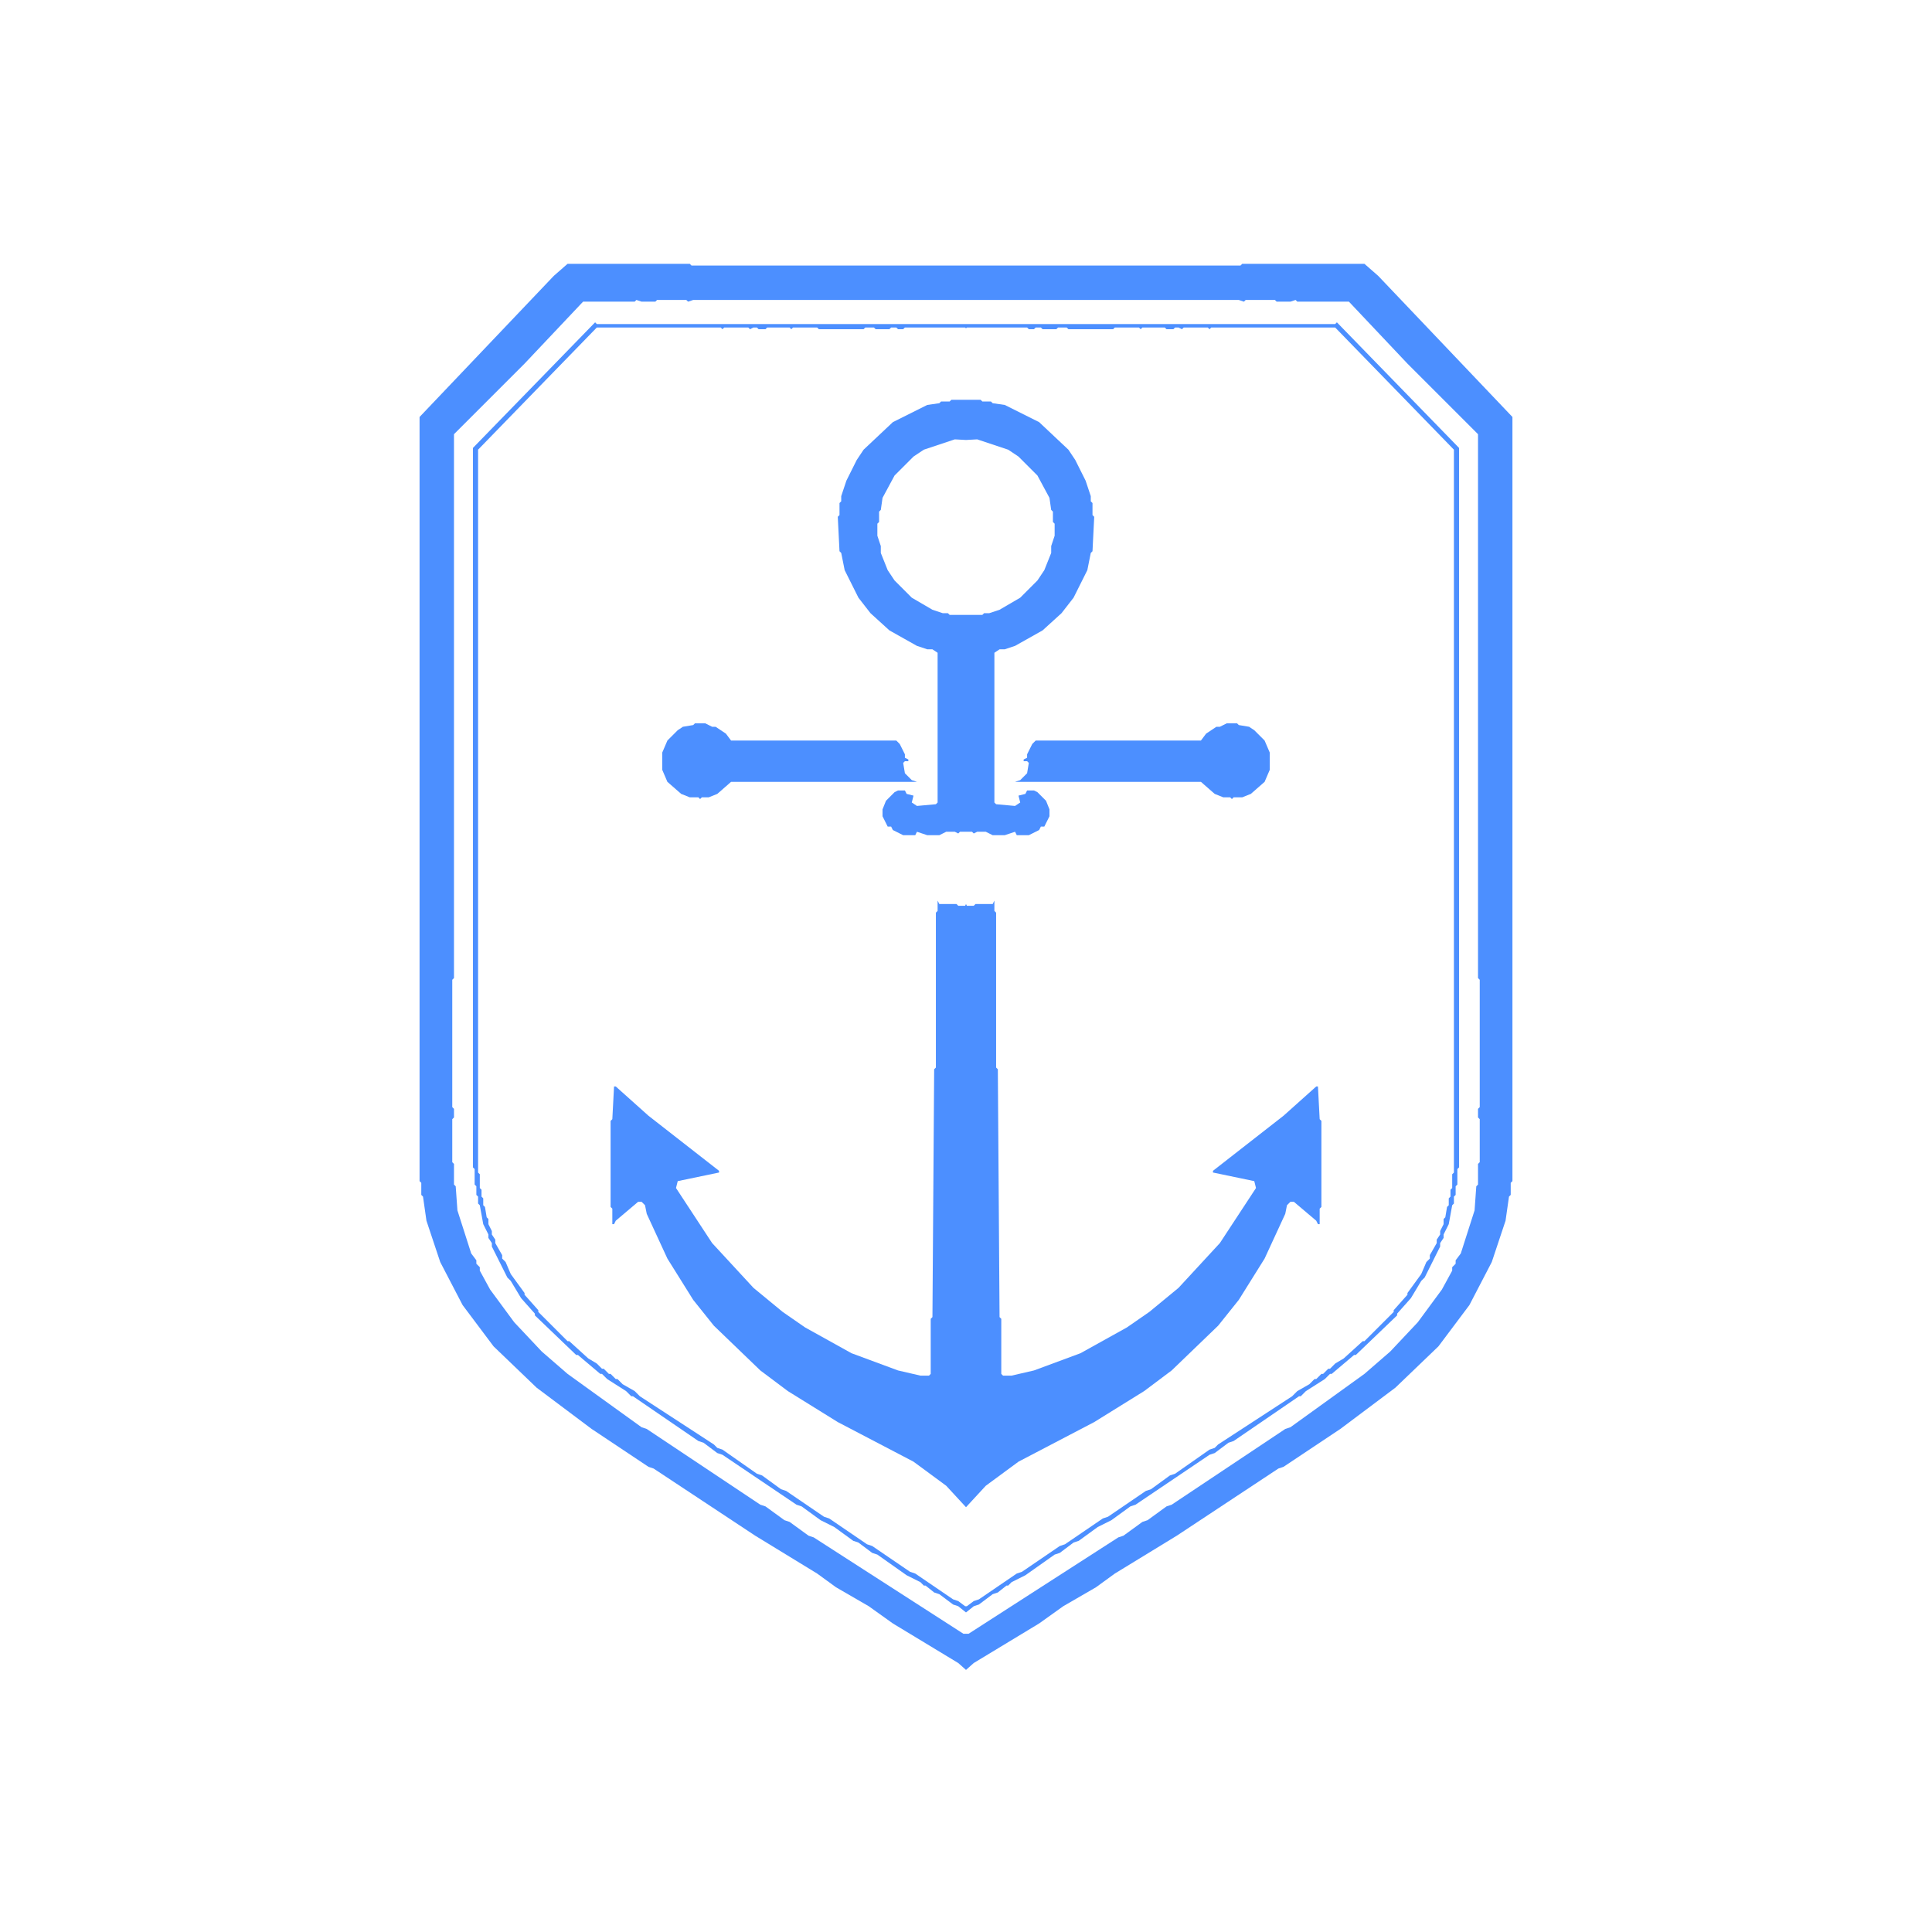
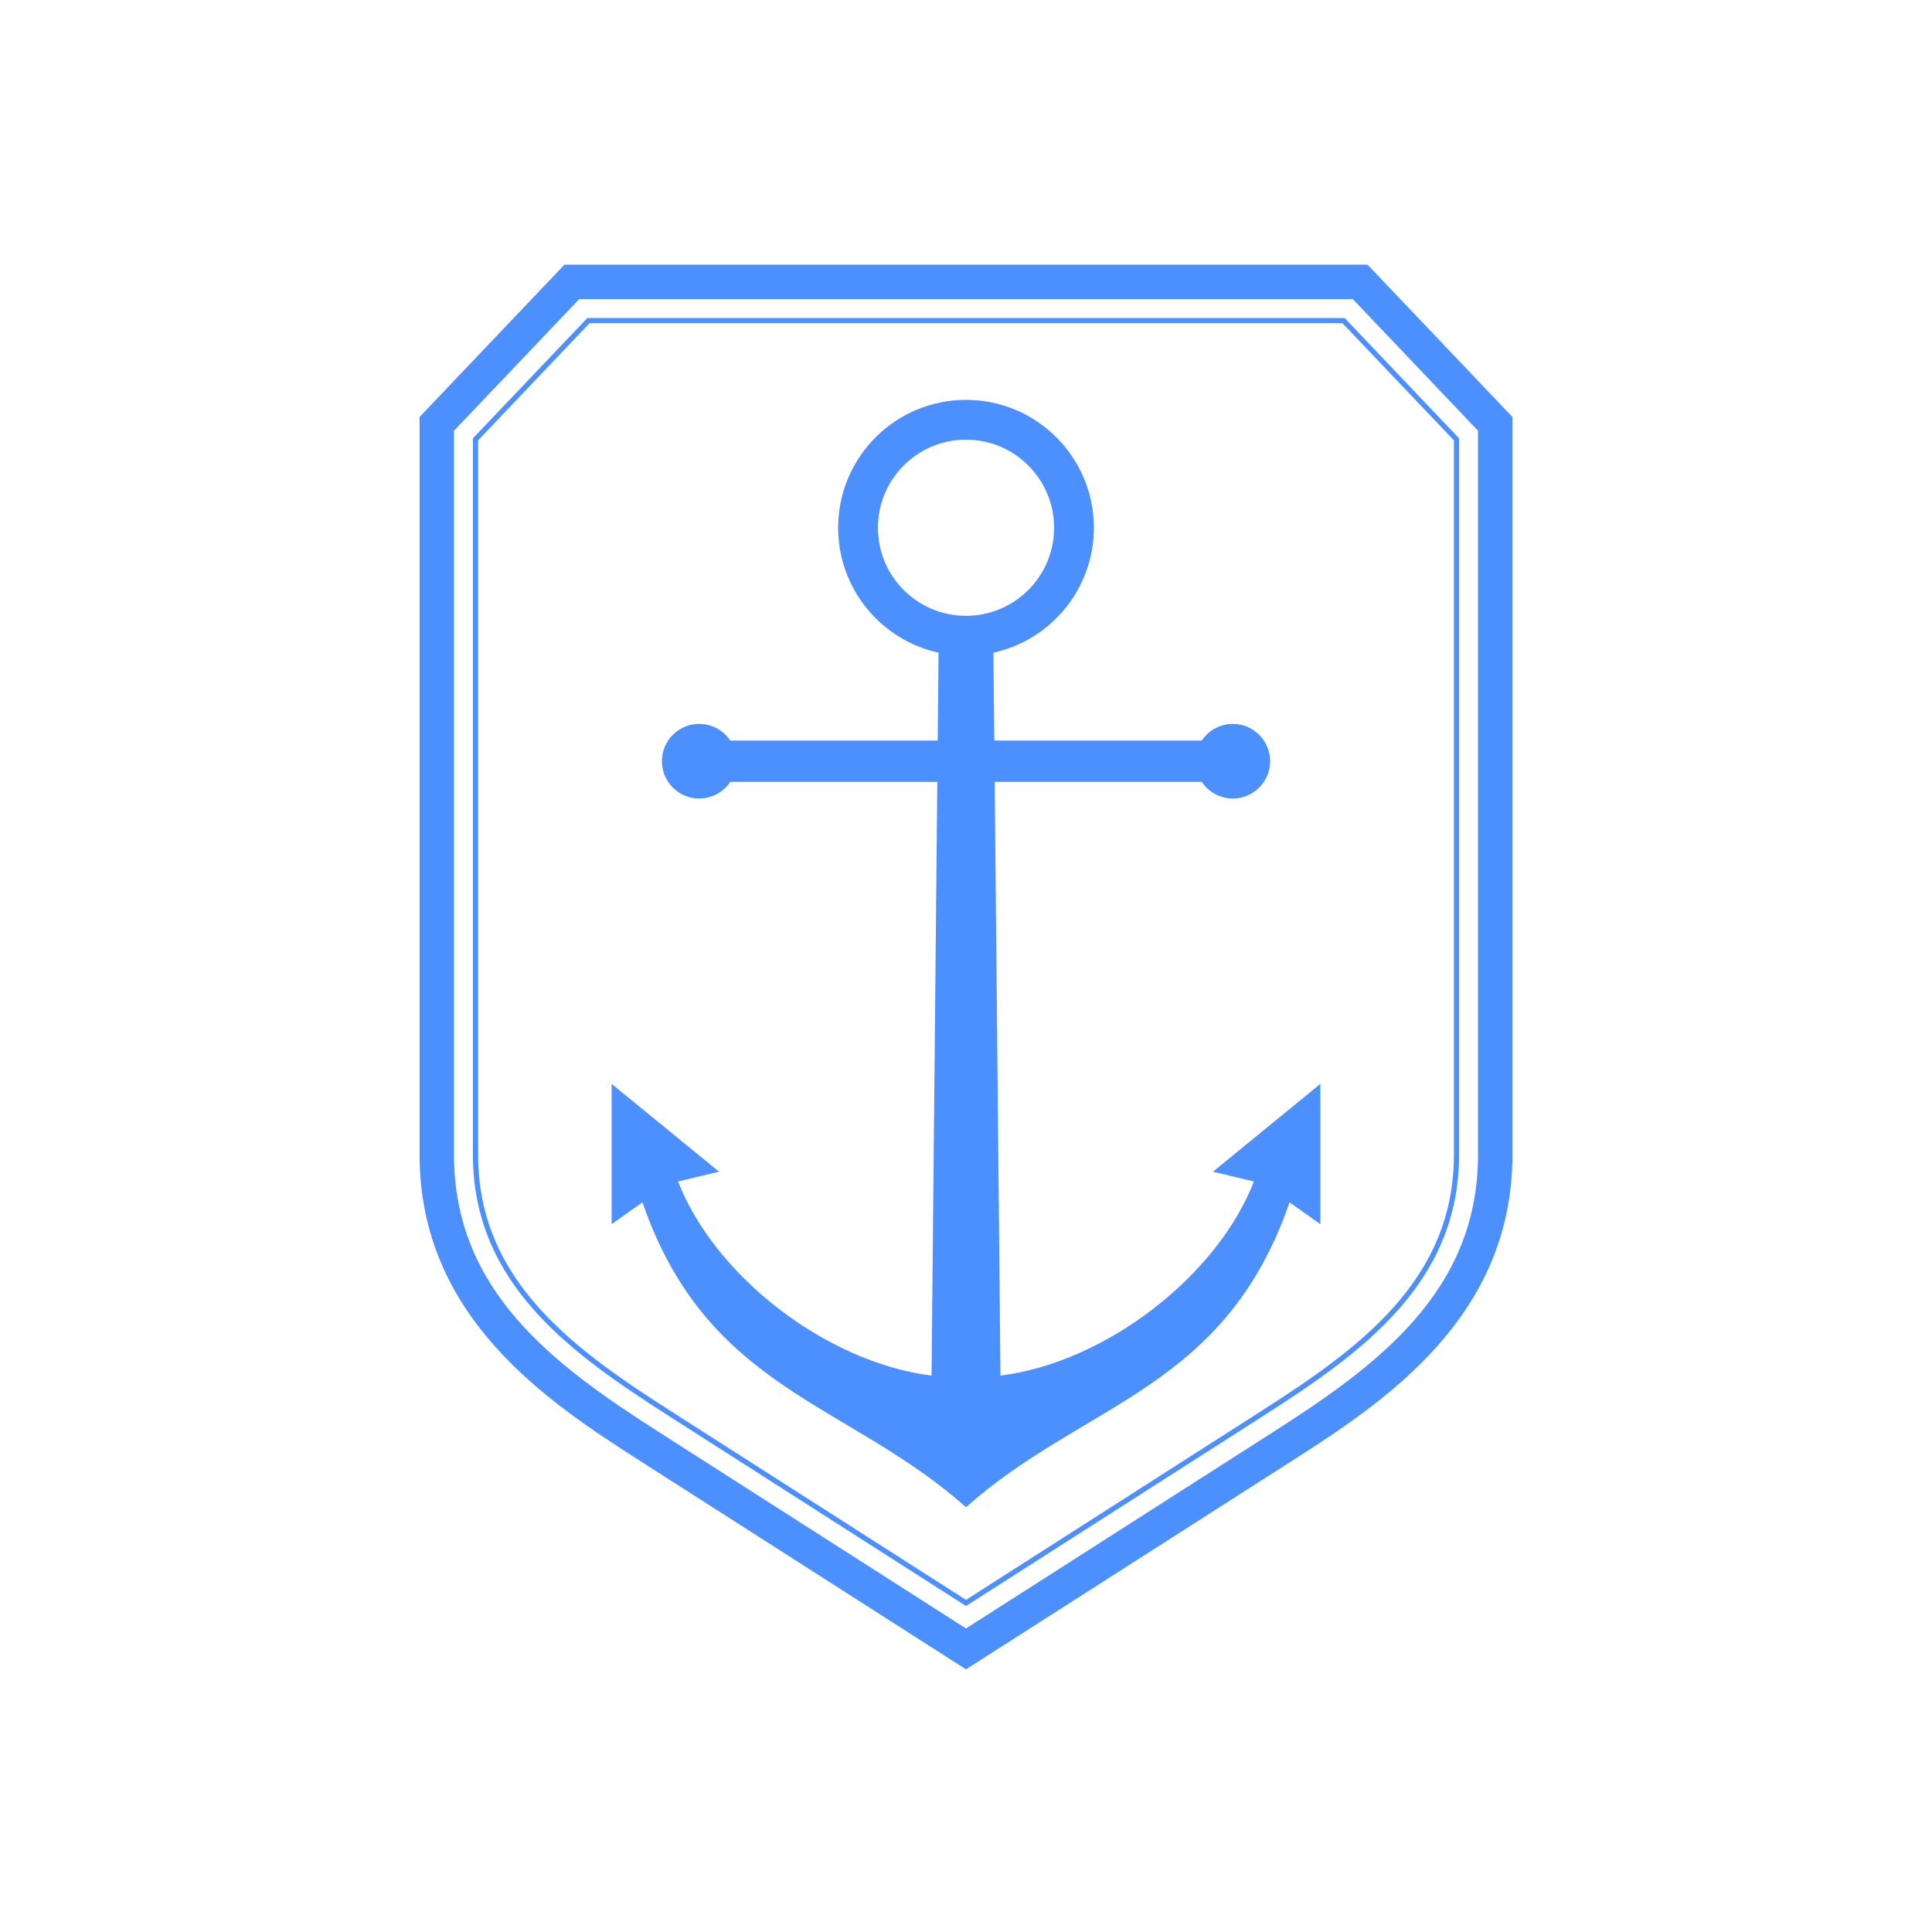
<svg xmlns="http://www.w3.org/2000/svg" viewBox="0 0 1024 1024" width="1024" height="1024">
  <g transform="translate(220.5537 138) scale(0.9121951) translate(-1 -1)">
    <g id="symmetric-geometry" fill="#4C8FFF">
-       <path d="M 3.00 536.00 L 4.00 537.00 L 4.00 544.00 L 5.00 545.00 L 7.00 559.00 L 15.00 583.00 L 28.00 608.00 L 46.00 632.00 L 71.00 656.00 L 103.00 680.00 L 136.00 702.00 L 139.00 703.00 L 198.00 742.00 L 234.00 764.00 L 245.00 772.00 L 264.00 783.00 L 278.00 793.00 L 316.00 816.00 L 320.50 820.00 L 325.00 816.00 L 363.00 793.00 L 377.00 783.00 L 396.00 772.00 L 407.00 764.00 L 443.00 742.00 L 502.00 703.00 L 505.00 702.00 L 538.00 680.00 L 570.00 656.00 L 595.00 632.00 L 613.00 608.00 L 626.00 583.00 L 634.00 559.00 L 636.00 545.00 L 637.00 544.00 L 637.00 537.00 L 638.00 536.00 L 638.00 92.00 L 560.00 10.00 L 552.00 3.00 L 481.00 3.00 L 480.00 4.00 L 320.50 4.00 L 161.00 4.00 L 160.00 3.00 L 89.00 3.00 L 81.00 10.00 L 3.00 92.00 Z M 319.00 799.00 L 232.00 743.00 L 229.00 742.00 L 218.00 734.00 L 215.00 733.00 L 204.00 725.00 L 201.00 724.00 L 135.00 680.00 L 132.00 679.00 L 89.00 648.00 L 74.00 635.00 L 58.00 618.00 L 44.00 599.00 L 38.00 588.00 L 38.00 586.00 L 36.00 584.00 L 36.00 582.00 L 33.00 578.00 L 25.00 553.00 L 24.00 539.00 L 23.00 538.00 L 23.00 526.00 L 22.00 525.00 L 22.00 500.00 L 23.00 499.00 L 23.00 494.00 L 22.00 493.00 L 22.00 419.00 L 23.00 418.00 L 23.00 102.00 L 64.00 61.00 L 98.00 25.00 L 128.00 25.00 L 129.00 24.00 L 132.00 25.00 L 140.00 25.00 L 141.00 24.00 L 158.00 24.00 L 159.00 25.00 L 162.00 24.00 L 320.50 24.00 L 479.00 24.00 L 482.00 25.00 L 483.00 24.00 L 500.00 24.00 L 501.00 25.00 L 509.00 25.00 L 512.00 24.00 L 513.00 25.00 L 543.00 25.00 L 577.00 61.00 L 618.00 102.00 L 618.00 418.00 L 619.00 419.00 L 619.00 493.00 L 618.00 494.00 L 618.00 499.00 L 619.00 500.00 L 619.00 525.00 L 618.00 526.00 L 618.00 538.00 L 617.00 539.00 L 616.00 553.00 L 608.00 578.00 L 605.00 582.00 L 605.00 584.00 L 603.00 586.00 L 603.00 588.00 L 597.00 599.00 L 583.00 618.00 L 567.00 635.00 L 552.00 648.00 L 509.00 679.00 L 506.00 680.00 L 440.00 724.00 L 437.00 725.00 L 426.00 733.00 L 423.00 734.00 L 412.00 742.00 L 409.00 743.00 L 322.00 799.00 L 320.50 799.00 Z" />
-       <path d="M 35.00 529.00 L 35.00 538.00 L 36.00 539.00 L 36.00 544.00 L 37.00 545.00 L 37.00 549.00 L 38.00 550.00 L 40.00 561.00 L 43.00 567.00 L 43.00 569.00 L 45.00 572.00 L 45.00 574.00 L 54.00 592.00 L 56.00 594.00 L 62.00 604.00 L 70.00 613.00 L 70.00 614.00 L 94.00 637.00 L 95.00 637.00 L 108.00 648.00 L 109.00 648.00 L 112.00 651.00 L 123.00 658.00 L 126.00 661.00 L 127.00 661.00 L 165.00 687.00 L 168.00 688.00 L 176.00 694.00 L 179.00 695.00 L 222.00 724.00 L 225.00 725.00 L 236.00 733.00 L 244.00 737.00 L 255.00 745.00 L 258.00 746.00 L 266.00 752.00 L 269.00 753.00 L 286.00 765.00 L 294.00 769.00 L 296.00 771.00 L 297.00 771.00 L 302.00 775.00 L 305.00 776.00 L 313.00 782.00 L 316.00 783.00 L 320.50 786.60 L 325.00 783.00 L 328.00 782.00 L 336.00 776.00 L 339.00 775.00 L 344.00 771.00 L 345.00 771.00 L 347.00 769.00 L 355.00 765.00 L 372.00 753.00 L 375.00 752.00 L 383.00 746.00 L 386.00 745.00 L 397.00 737.00 L 405.00 733.00 L 416.00 725.00 L 419.00 724.00 L 462.00 695.00 L 465.00 694.00 L 473.00 688.00 L 476.00 687.00 L 514.00 661.00 L 515.00 661.00 L 518.00 658.00 L 529.00 651.00 L 532.00 648.00 L 533.00 648.00 L 546.00 637.00 L 547.00 637.00 L 571.00 614.00 L 571.00 613.00 L 579.00 604.00 L 585.00 594.00 L 587.00 592.00 L 596.00 574.00 L 596.00 572.00 L 598.00 569.00 L 598.00 567.00 L 601.00 561.00 L 603.00 550.00 L 604.00 549.00 L 604.00 545.00 L 605.00 544.00 L 605.00 539.00 L 606.00 538.00 L 606.00 529.00 L 607.00 528.00 L 607.00 110.00 L 536.00 37.00 L 535.00 38.00 L 320.50 38.00 L 106.00 38.00 L 105.00 37.00 L 34.00 110.00 L 34.00 528.00 Z M 320.00 783.00 L 316.00 780.00 L 313.00 779.00 L 291.00 764.00 L 288.00 763.00 L 266.00 748.00 L 263.00 747.00 L 241.00 732.00 L 238.00 731.00 L 216.00 716.00 L 213.00 715.00 L 202.00 707.00 L 199.00 706.00 L 179.00 692.00 L 176.00 691.00 L 174.00 689.00 L 131.00 661.00 L 128.00 658.00 L 121.00 654.00 L 118.00 651.00 L 117.00 651.00 L 114.00 648.00 L 113.00 648.00 L 110.00 645.00 L 109.00 645.00 L 106.00 642.00 L 101.00 639.00 L 90.00 629.00 L 89.00 629.00 L 72.00 612.00 L 72.00 611.00 L 64.00 602.00 L 64.00 601.00 L 56.00 590.00 L 53.00 583.00 L 51.00 581.00 L 51.00 579.00 L 47.00 572.00 L 47.00 570.00 L 45.00 567.00 L 45.00 565.00 L 43.00 561.00 L 43.00 558.00 L 42.00 557.00 L 41.00 551.00 L 40.00 550.00 L 40.00 546.00 L 39.00 545.00 L 39.00 541.00 L 38.00 540.00 L 38.00 532.00 L 37.00 531.00 L 37.00 111.00 L 106.00 40.00 L 178.00 40.00 L 179.00 41.00 L 180.00 40.00 L 194.00 40.00 L 195.00 41.00 L 197.00 40.00 L 199.00 40.00 L 200.00 41.00 L 204.00 41.00 L 205.00 40.00 L 218.00 40.00 L 219.00 41.00 L 220.00 40.00 L 234.00 40.00 L 235.00 41.00 L 261.00 41.00 L 262.00 40.00 L 267.00 40.00 L 268.00 41.00 L 276.00 41.00 L 277.00 40.00 L 280.00 40.00 L 281.00 41.00 L 284.00 41.00 L 285.00 40.00 L 320.00 40.00 L 320.50 40.50 L 321.00 40.00 L 356.00 40.00 L 357.00 41.00 L 360.00 41.00 L 361.00 40.00 L 364.00 40.00 L 365.00 41.00 L 373.00 41.00 L 374.00 40.00 L 379.00 40.00 L 380.00 41.00 L 406.00 41.00 L 407.00 40.00 L 421.00 40.00 L 422.00 41.00 L 423.00 40.00 L 436.00 40.00 L 437.00 41.00 L 441.00 41.00 L 442.00 40.00 L 444.00 40.00 L 446.00 41.00 L 447.00 40.00 L 461.00 40.00 L 462.00 41.00 L 463.00 40.00 L 535.00 40.00 L 604.00 111.00 L 604.00 531.00 L 603.00 532.00 L 603.00 540.00 L 602.00 541.00 L 602.00 545.00 L 601.00 546.00 L 601.00 550.00 L 600.00 551.00 L 599.00 557.00 L 598.00 558.00 L 598.00 561.00 L 596.00 565.00 L 596.00 567.00 L 594.00 570.00 L 594.00 572.00 L 590.00 579.00 L 590.00 581.00 L 588.00 583.00 L 585.00 590.00 L 577.00 601.00 L 577.00 602.00 L 569.00 611.00 L 569.00 612.00 L 552.00 629.00 L 551.00 629.00 L 540.00 639.00 L 535.00 642.00 L 532.00 645.00 L 531.00 645.00 L 528.00 648.00 L 527.00 648.00 L 524.00 651.00 L 523.00 651.00 L 520.00 654.00 L 513.00 658.00 L 510.00 661.00 L 467.00 689.00 L 465.00 691.00 L 462.00 692.00 L 442.00 706.00 L 439.00 707.00 L 428.00 715.00 L 425.00 716.00 L 403.00 731.00 L 400.00 732.00 L 378.00 747.00 L 375.00 748.00 L 353.00 763.00 L 350.00 764.00 L 328.00 779.00 L 325.00 780.00 L 321.00 783.00 L 320.50 783.00 Z" />
-       <path d="M 303.00 380.00 L 303.00 470.00 L 302.00 471.00 L 301.00 615.00 L 300.00 616.00 L 300.00 648.00 L 299.00 649.00 L 294.00 649.00 L 281.00 646.00 L 254.00 636.00 L 227.00 621.00 L 214.00 612.00 L 197.00 598.00 L 173.00 572.00 L 152.00 540.00 L 153.00 536.00 L 177.00 531.00 L 177.00 530.00 L 136.00 498.00 L 117.00 481.00 L 116.00 481.00 L 115.00 500.00 L 114.00 501.00 L 114.00 551.00 L 115.00 552.00 L 115.00 561.00 L 116.00 561.00 L 117.00 559.00 L 130.00 548.00 L 132.00 548.00 L 134.00 550.00 L 135.00 555.00 L 147.00 581.00 L 162.00 605.00 L 174.00 620.00 L 201.00 646.00 L 217.00 658.00 L 246.00 676.00 L 290.00 699.00 L 309.00 713.00 L 320.50 725.46 L 332.00 713.00 L 351.00 699.00 L 395.00 676.00 L 424.00 658.00 L 440.00 646.00 L 467.00 620.00 L 479.00 605.00 L 494.00 581.00 L 506.00 555.00 L 507.00 550.00 L 509.00 548.00 L 511.00 548.00 L 524.00 559.00 L 525.00 561.00 L 526.00 561.00 L 526.00 552.00 L 527.00 551.00 L 527.00 501.00 L 526.00 500.00 L 525.00 481.00 L 524.00 481.00 L 505.00 498.00 L 464.00 530.00 L 464.00 531.00 L 488.00 536.00 L 489.00 540.00 L 468.00 572.00 L 444.00 598.00 L 427.00 612.00 L 414.00 621.00 L 387.00 636.00 L 360.00 646.00 L 347.00 649.00 L 342.00 649.00 L 341.00 648.00 L 341.00 616.00 L 340.00 615.00 L 339.00 471.00 L 338.00 470.00 L 338.00 380.00 L 337.00 379.00 L 337.00 373.00 L 336.00 375.00 L 326.00 375.00 L 325.00 376.00 L 321.00 376.00 L 320.50 375.00 L 320.00 376.00 L 316.00 376.00 L 315.00 375.00 L 305.00 375.00 L 304.00 373.00 L 304.00 379.00 Z" />
-       <path d="M 497.00 287.00 L 494.00 280.00 L 488.00 274.00 L 485.00 272.00 L 479.00 271.00 L 478.00 270.00 L 472.00 270.00 L 468.00 272.00 L 466.00 272.00 L 460.00 276.00 L 457.00 280.00 L 361.00 280.00 L 359.00 282.00 L 356.00 288.00 L 356.00 290.00 L 354.00 291.00 L 354.00 292.00 L 356.00 292.00 L 357.00 293.00 L 356.00 299.00 L 352.00 303.00 L 349.00 304.00 L 457.00 304.00 L 465.00 311.00 L 470.00 313.00 L 474.00 313.00 L 475.00 314.00 L 476.00 313.00 L 481.00 313.00 L 486.00 311.00 L 494.00 304.00 L 497.00 297.00 Z M 147.00 304.00 L 155.00 311.00 L 160.00 313.00 L 165.00 313.00 L 166.00 314.00 L 167.00 313.00 L 171.00 313.00 L 176.00 311.00 L 184.00 304.00 L 292.00 304.00 L 289.00 303.00 L 285.00 299.00 L 284.00 293.00 L 285.00 292.00 L 287.00 292.00 L 287.00 291.00 L 285.00 290.00 L 285.00 288.00 L 282.00 282.00 L 280.00 280.00 L 184.00 280.00 L 181.00 276.00 L 175.00 272.00 L 173.00 272.00 L 169.00 270.00 L 163.00 270.00 L 162.00 271.00 L 156.00 272.00 L 153.00 274.00 L 147.00 280.00 L 144.00 287.00 L 144.00 297.00 Z" />
-       <path d="M 306.00 83.00 L 305.00 84.00 L 298.00 85.00 L 278.00 95.00 L 261.00 111.00 L 257.00 117.00 L 251.00 129.00 L 248.00 138.00 L 248.00 141.00 L 247.00 142.00 L 247.00 149.00 L 246.00 150.00 L 247.00 170.00 L 248.00 171.00 L 250.00 181.00 L 258.00 197.00 L 265.00 206.00 L 276.00 216.00 L 292.00 225.00 L 298.00 227.00 L 301.00 227.00 L 304.00 229.00 L 304.00 316.00 L 303.00 317.00 L 292.00 318.00 L 289.00 316.00 L 290.00 312.00 L 286.00 311.00 L 285.00 309.00 L 281.00 309.00 L 279.00 310.00 L 274.00 315.00 L 272.00 320.00 L 272.00 324.00 L 275.00 330.00 L 277.00 330.00 L 278.00 332.00 L 284.00 335.00 L 291.00 335.00 L 292.00 333.00 L 298.00 335.00 L 305.00 335.00 L 309.00 333.00 L 314.00 333.00 L 316.00 334.00 L 317.00 333.00 L 320.50 333.00 L 324.00 333.00 L 325.00 334.00 L 327.00 333.00 L 332.00 333.00 L 336.00 335.00 L 343.00 335.00 L 349.00 333.00 L 350.00 335.00 L 357.00 335.00 L 363.00 332.00 L 364.00 330.00 L 366.00 330.00 L 369.00 324.00 L 369.00 320.00 L 367.00 315.00 L 362.00 310.00 L 360.00 309.00 L 356.00 309.00 L 355.00 311.00 L 351.00 312.00 L 352.00 316.00 L 349.00 318.00 L 338.00 317.00 L 337.00 316.00 L 337.00 229.00 L 340.00 227.00 L 343.00 227.00 L 349.00 225.00 L 365.00 216.00 L 376.00 206.00 L 383.00 197.00 L 391.00 181.00 L 393.00 171.00 L 394.00 170.00 L 395.00 150.00 L 394.00 149.00 L 394.00 142.00 L 393.00 141.00 L 393.00 138.00 L 390.00 129.00 L 384.00 117.00 L 380.00 111.00 L 363.00 95.00 L 343.00 85.00 L 336.00 84.00 L 335.00 83.00 L 330.00 83.00 L 329.00 82.00 L 320.50 82.00 L 312.00 82.00 L 311.00 83.00 Z M 311.00 207.00 L 310.00 206.00 L 307.00 206.00 L 301.00 204.00 L 289.00 197.00 L 279.00 187.00 L 275.00 181.00 L 271.00 171.00 L 271.00 167.00 L 269.00 161.00 L 269.00 154.00 L 270.00 153.00 L 270.00 147.00 L 271.00 146.00 L 272.00 139.00 L 279.00 126.00 L 290.00 115.00 L 296.00 111.00 L 314.00 105.00 L 320.50 105.36 L 327.00 105.00 L 345.00 111.00 L 351.00 115.00 L 362.00 126.00 L 369.00 139.00 L 370.00 146.00 L 371.00 147.00 L 371.00 153.00 L 372.00 154.00 L 372.00 161.00 L 370.00 167.00 L 370.00 171.00 L 366.00 181.00 L 362.00 187.00 L 352.00 197.00 L 340.00 204.00 L 334.00 206.00 L 331.00 206.00 L 330.00 207.00 L 320.50 207.00 Z" />
+       <path d="M87.18 3.5H553.82L638 92V520.64C638 615.29 563.3 664.38 509.66 698.69L320.5 819.66L131.34 698.69C77.7 664.38 3 615.29 3 520.64V92ZM95.76 23.5 23 99.99V520.64C23 600.23 81.57 643.12 142.12 681.84L320.5 795.92L498.88 681.84C559.43 643.12 618 600.23 618 520.64V99.99L545.24 23.5ZM100.48 34.5H540.52L607 104.39V520.64C607 595.71 549.97 636.12 492.96 672.57L320.5 782.86L148.04 672.57C91.03 636.12 34 595.71 34 520.64V104.39ZM101.76 37.5 37 105.59V520.64C37 594.41 93.61 634.2 149.66 670.05L320.5 779.3L491.34 670.05C547.39 634.2 604 594.41 604 520.64V105.59L539.24 37.5ZM394.79 156.35C394.79 191.91 369.81 221.63 336.44 228.93L336.94 280H457.48C461.37 274.17 468 270.33 475.53 270.33C487.5 270.33 497.2 280.03 497.2 292C497.2 303.97 487.5 313.67 475.53 313.67C468 313.67 461.37 309.83 457.48 304H337.17L340.52 649C402.25 641.18 466.62 590.75 487.8 536.2L464 530.5L526.4 479.5V561L508.5 548.3C470.72 657.8 389.22 664.25 320.5 725.46C251.78 664.25 170.28 657.8 132.5 548.3L114.6 561V479.5L177 530.5L153.2 536.2C174.38 590.75 238.75 641.18 300.48 649L303.83 304H183.52C179.63 309.83 173 313.67 165.47 313.67C153.5 313.67 143.8 303.97 143.8 292C143.8 280.03 153.5 270.33 165.47 270.33C173 270.33 179.63 274.17 183.52 280H304.06L304.56 228.93C271.19 221.63 246.21 191.91 246.21 156.35C246.21 115.32 279.47 82.06 320.5 82.06C361.53 82.06 394.79 115.32 394.79 156.35ZM371.68 156.35C371.68 128.08 348.77 105.17 320.5 105.17C292.23 105.17 269.32 128.08 269.32 156.35C269.32 184.62 292.23 207.53 320.5 207.53C348.77 207.53 371.68 184.62 371.68 156.35Z" />
    </g>
  </g>
</svg>
